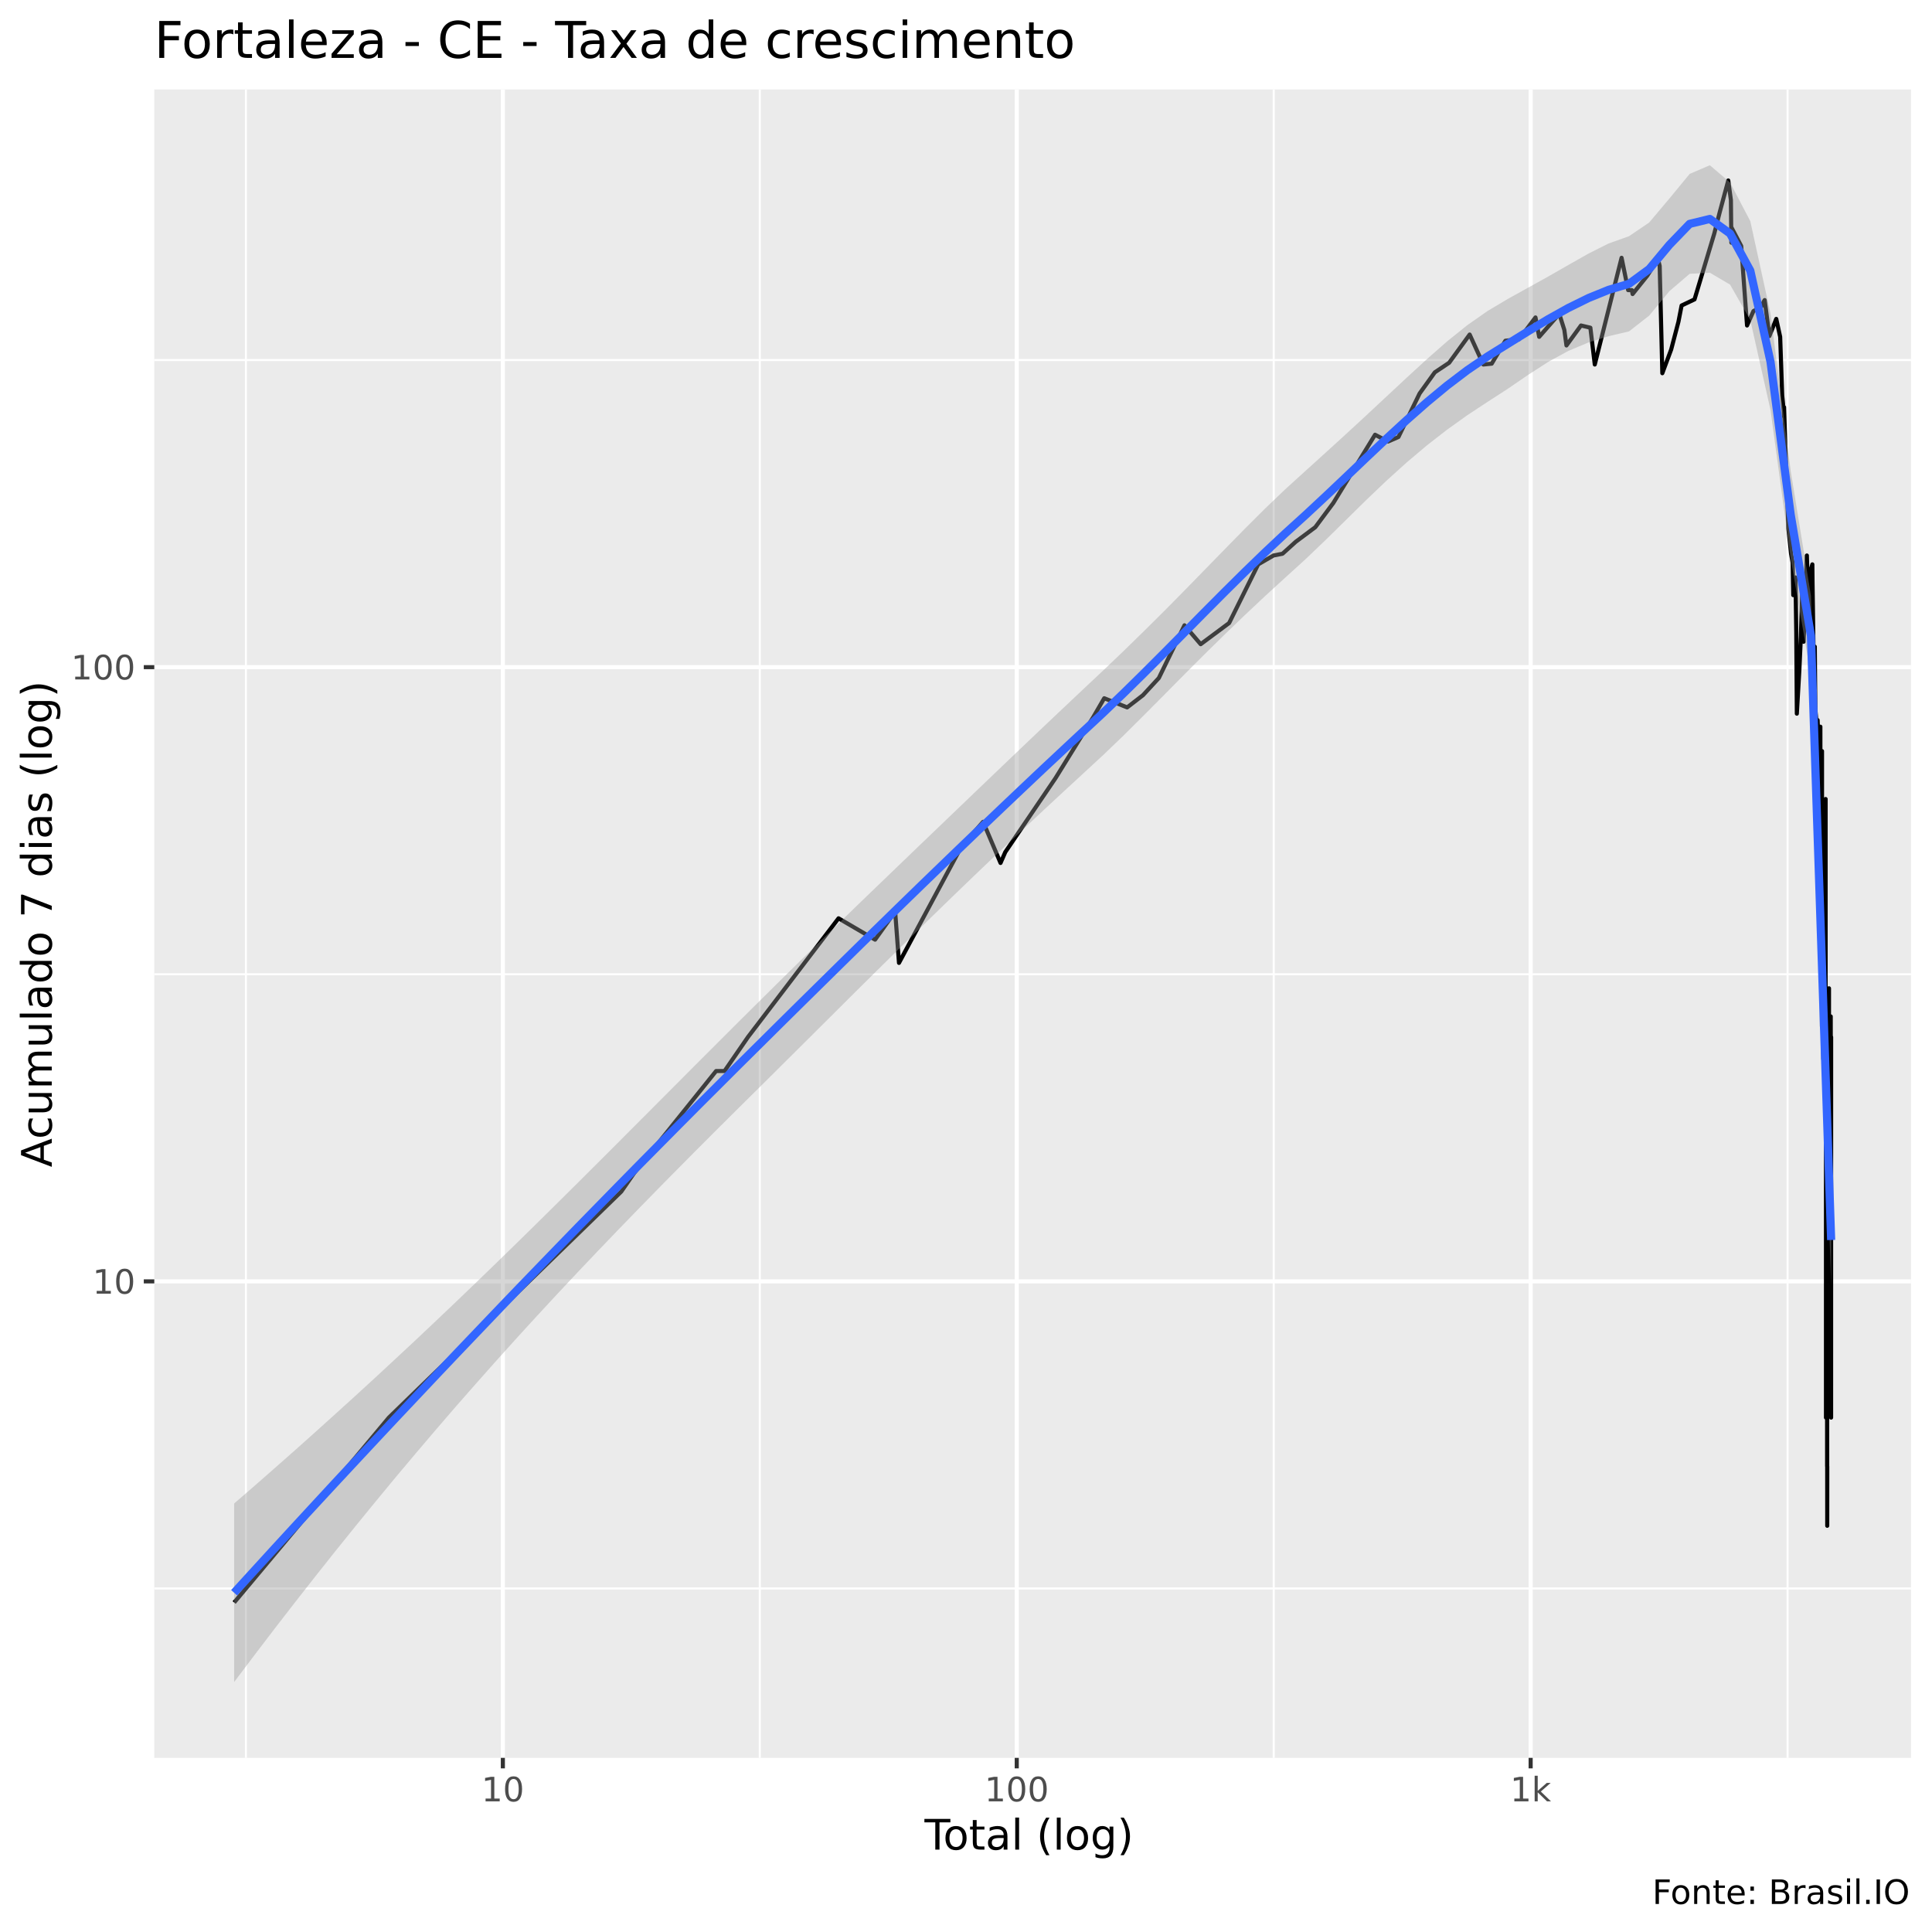
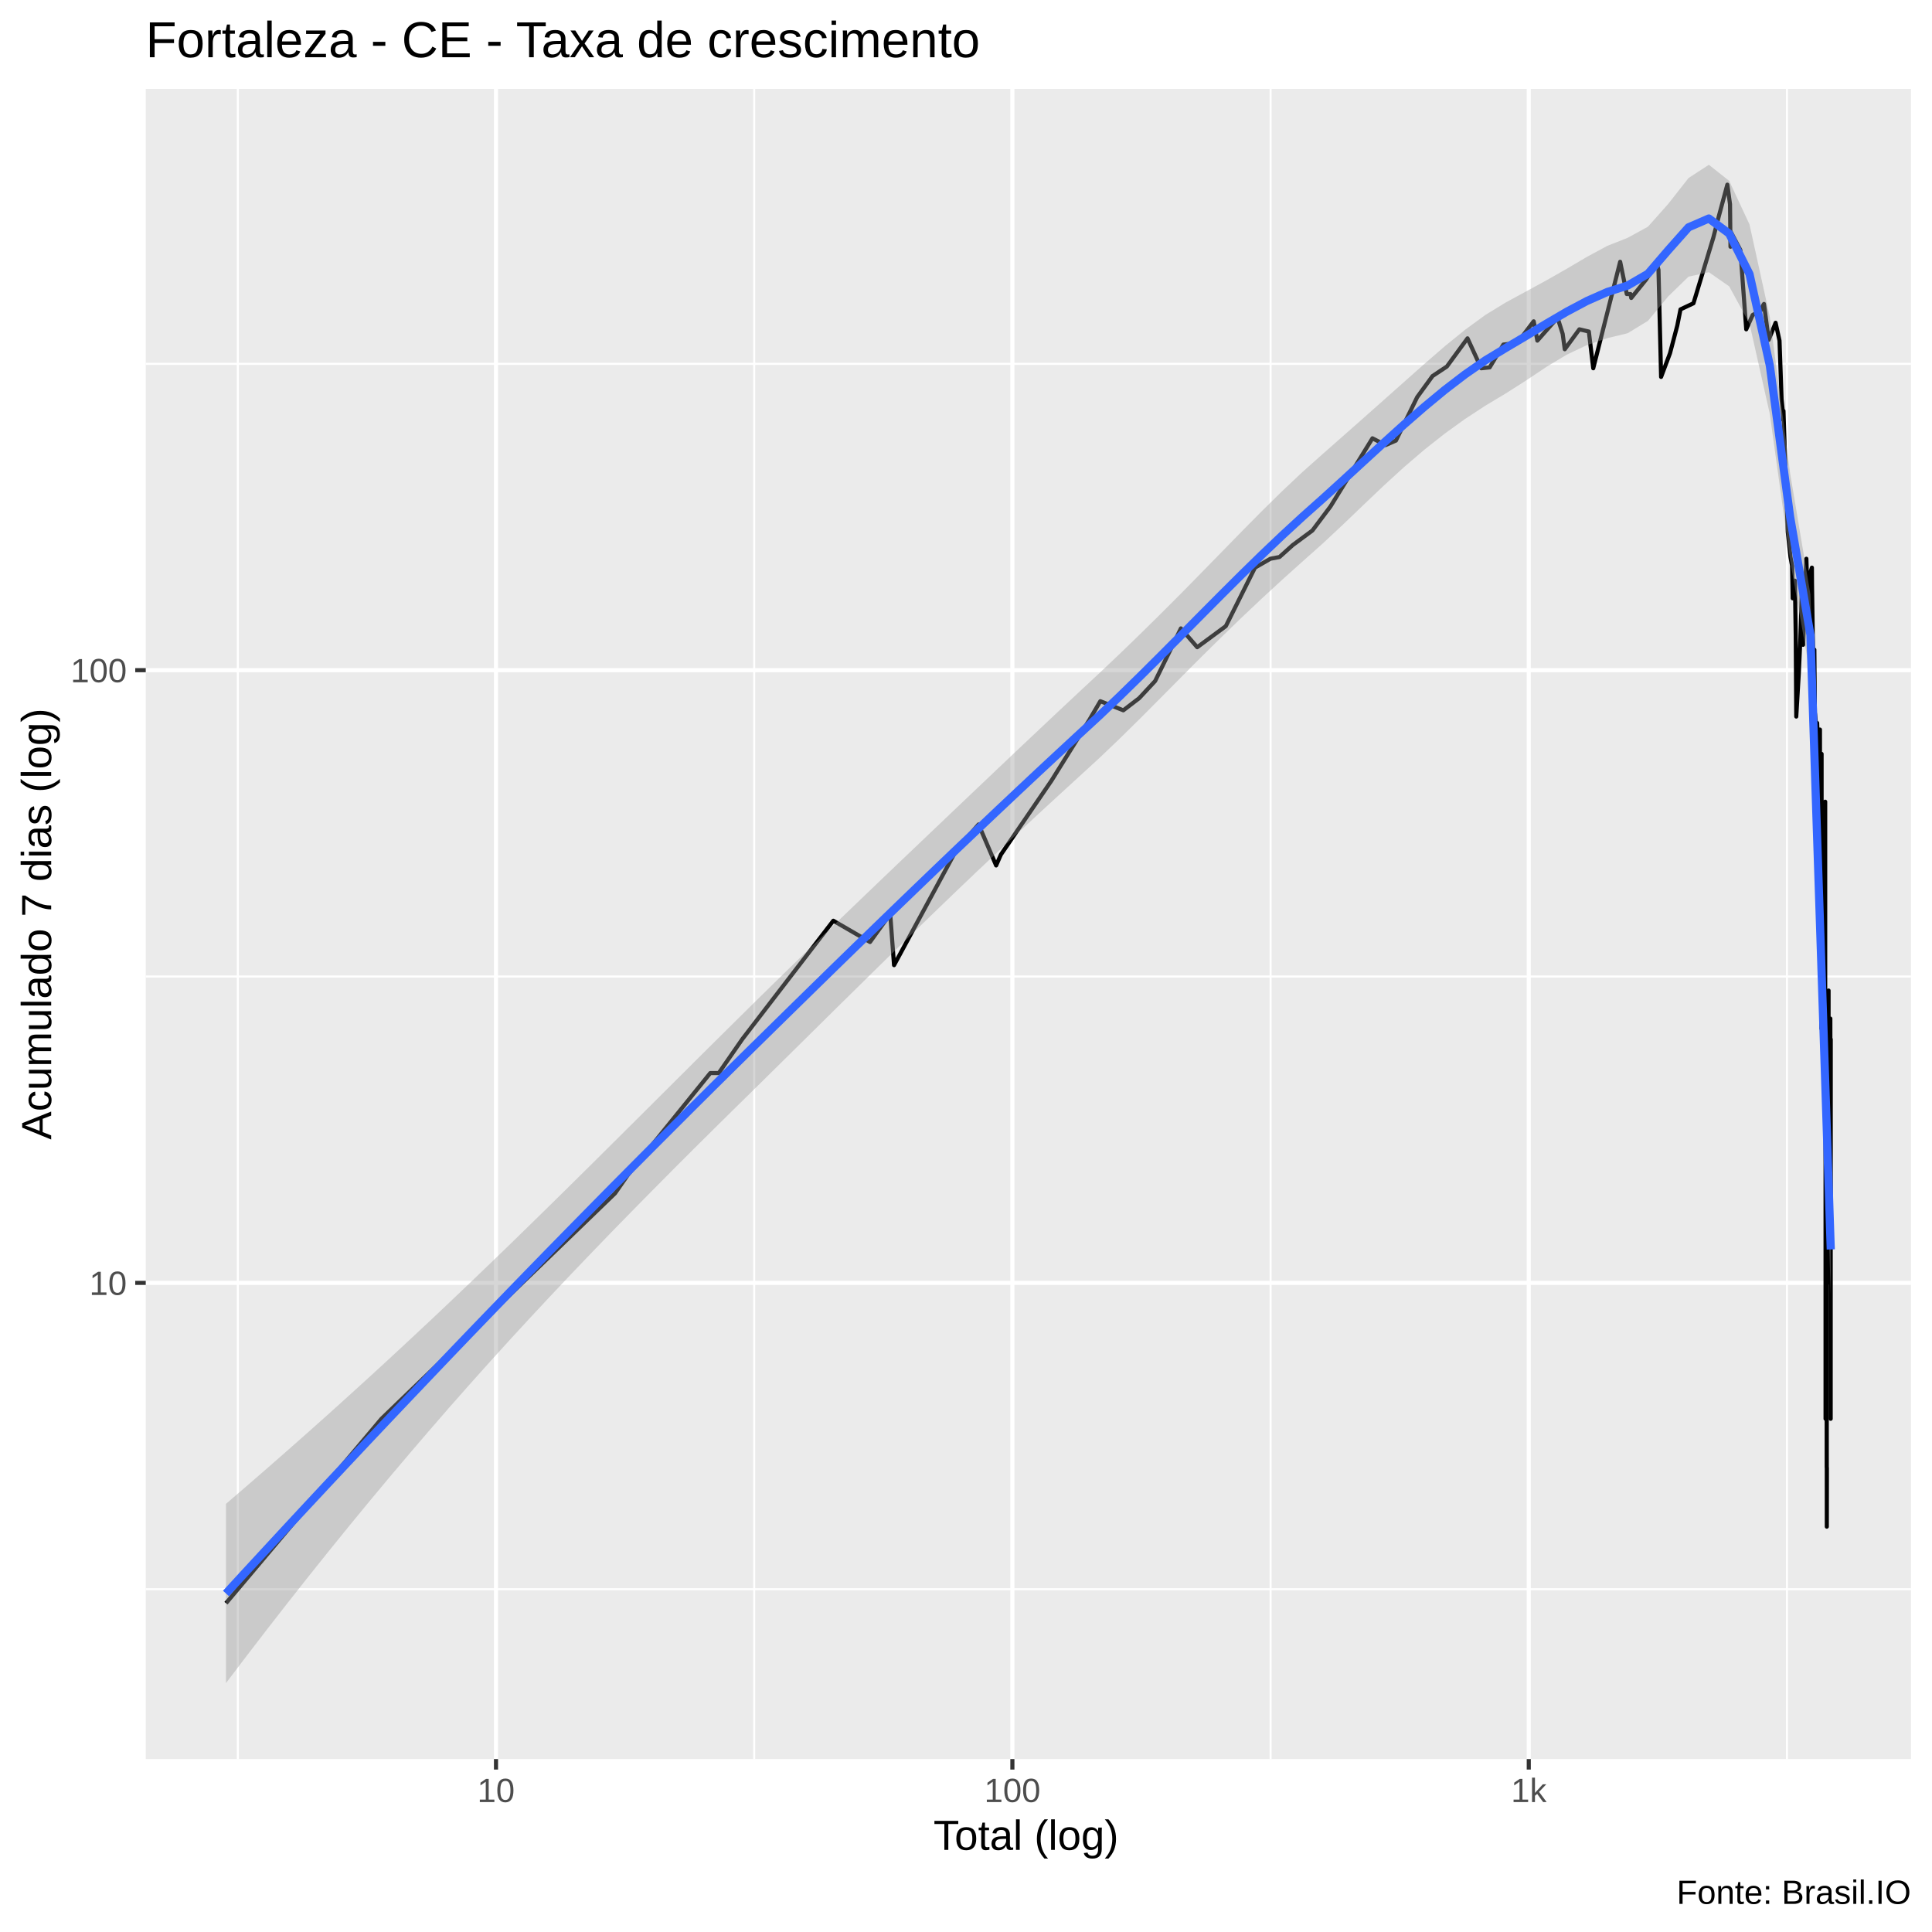
<svg xmlns="http://www.w3.org/2000/svg" viewBox="0 0 504.00 504.00">
  <defs>
    <style type="text/css">
    line, polyline, polygon, path, rect, circle {
      fill: none;
      stroke: #000000;
      stroke-linecap: round;
      stroke-linejoin: round;
      stroke-miterlimit: 10.00;
    }
  </style>
  </defs>
  <rect width="100%" height="100%" style="stroke: none; fill: #FFFFFF;" />
-   <rect x="0" y="0.00" width="504.00" height="504.00" style="stroke-width: 1.07; stroke: #FFFFFF; fill: #FFFFFF;" />
+   <rect x="-0" y="0.00" width="504.00" height="504.00" style="stroke-width: 1.07; stroke: #FFFFFF; fill: #FFFFFF;" />
  <defs>
-     <clipPath id="cpNDAuMjV8NDk4LjUyfDQ1OC41N3wyMy4zMw==">
-       <rect x="40.25" y="23.33" width="458.27" height="435.24" />
+     <clipPath id="cpMzguMDJ8NDk4LjUyfDQ1OC44OHwyMy4xOQ==">
+       <rect x="38.02" y="23.19" width="460.50" height="435.69" />
    </clipPath>
  </defs>
-   <rect x="40.25" y="23.33" width="458.27" height="435.24" style="stroke-width: 1.07; stroke: none; fill: #EBEBEB;" clip-path="url(#cpNDAuMjV8NDk4LjUyfDQ1OC41N3wyMy4zMw==)" />
-   <polyline points="40.25,414.38 498.52,414.38 " style="stroke-width: 0.53; stroke: #FFFFFF; stroke-linecap: butt;" clip-path="url(#cpNDAuMjV8NDk4LjUyfDQ1OC41N3wyMy4zMw==)" />
-   <polyline points="40.25,254.16 498.52,254.16 " style="stroke-width: 0.53; stroke: #FFFFFF; stroke-linecap: butt;" clip-path="url(#cpNDAuMjV8NDk4LjUyfDQ1OC41N3wyMy4zMw==)" />
-   <polyline points="40.25,93.93 498.52,93.93 " style="stroke-width: 0.53; stroke: #FFFFFF; stroke-linecap: butt;" clip-path="url(#cpNDAuMjV8NDk4LjUyfDQ1OC41N3wyMy4zMw==)" />
-   <polyline points="64.15,458.57 64.15,23.33 " style="stroke-width: 0.53; stroke: #FFFFFF; stroke-linecap: butt;" clip-path="url(#cpNDAuMjV8NDk4LjUyfDQ1OC41N3wyMy4zMw==)" />
-   <polyline points="198.21,458.57 198.21,23.33 " style="stroke-width: 0.53; stroke: #FFFFFF; stroke-linecap: butt;" clip-path="url(#cpNDAuMjV8NDk4LjUyfDQ1OC41N3wyMy4zMw==)" />
-   <polyline points="332.27,458.57 332.27,23.33 " style="stroke-width: 0.53; stroke: #FFFFFF; stroke-linecap: butt;" clip-path="url(#cpNDAuMjV8NDk4LjUyfDQ1OC41N3wyMy4zMw==)" />
-   <polyline points="466.32,458.57 466.32,23.33 " style="stroke-width: 0.53; stroke: #FFFFFF; stroke-linecap: butt;" clip-path="url(#cpNDAuMjV8NDk4LjUyfDQ1OC41N3wyMy4zMw==)" />
-   <polyline points="40.25,334.27 498.52,334.27 " style="stroke-width: 1.07; stroke: #FFFFFF; stroke-linecap: butt;" clip-path="url(#cpNDAuMjV8NDk4LjUyfDQ1OC41N3wyMy4zMw==)" />
-   <polyline points="40.25,174.04 498.52,174.04 " style="stroke-width: 1.07; stroke: #FFFFFF; stroke-linecap: butt;" clip-path="url(#cpNDAuMjV8NDk4LjUyfDQ1OC41N3wyMy4zMw==)" />
-   <polyline points="131.18,458.57 131.18,23.33 " style="stroke-width: 1.07; stroke: #FFFFFF; stroke-linecap: butt;" clip-path="url(#cpNDAuMjV8NDk4LjUyfDQ1OC41N3wyMy4zMw==)" />
-   <polyline points="265.24,458.57 265.24,23.33 " style="stroke-width: 1.07; stroke: #FFFFFF; stroke-linecap: butt;" clip-path="url(#cpNDAuMjV8NDk4LjUyfDQ1OC41N3wyMy4zMw==)" />
-   <polyline points="399.30,458.57 399.30,23.33 " style="stroke-width: 1.07; stroke: #FFFFFF; stroke-linecap: butt;" clip-path="url(#cpNDAuMjV8NDk4LjUyfDQ1OC41N3wyMy4zMw==)" />
-   <polyline points="61.08,418.05 61.08,418.05 77.83,398.03 90.83,382.50 90.83,382.50 101.44,369.81 101.44,369.81 162.07,310.85 165.40,306.05 186.81,279.40 189.01,279.40 195.14,270.51 218.75,239.56 218.75,239.56 228.28,245.13 233.52,237.80 234.52,251.19 250.77,220.90 256.46,214.39 261.01,225.12 262.25,222.28 275.37,202.96 285.24,187.01 288.06,182.15 294.04,184.54 298.15,181.37 302.30,176.88 308.99,163.12 313.22,168.05 320.64,162.53 328.22,147.23 332.22,144.91 334.57,144.45 338.01,141.34 343.12,137.53 347.81,131.23 358.71,113.41 362.11,115.18 364.81,114.00 370.33,102.65 374.30,97.13 378.03,94.64 383.39,87.27 386.96,95.09 389.14,94.87 392.71,88.89 396.31,88.48 400.56,82.81 401.52,87.87 406.77,81.88 408.09,86.08 408.64,90.12 412.43,84.91 414.88,85.49 416.03,95.09 423.02,67.25 424.74,75.69 425.71,75.69 425.89,76.71 429.74,71.90 432.51,67.55 432.96,69.38 433.65,97.36 435.96,91.17 437.85,83.95 438.68,79.70 442.05,78.10 447.20,60.94 448.64,55.29 450.85,47.08 451.54,52.20 451.66,63.31 451.68,59.32 454.23,64.17 455.75,84.91 457.42,81.15 459.45,80.06 460.23,78.45 460.23,79.52 460.35,78.28 461.58,87.67 463.37,83.19 464.39,87.87 464.92,103.15 465.34,107.29 465.35,108.63 465.41,106.23 465.84,118.86 466.54,137.94 467.23,144.45 467.65,146.76 467.81,155.25 467.81,153.16 467.83,153.16 468.38,150.63 468.59,164.92 468.74,186.17 469.40,174.74 469.79,166.16 470.11,155.79 470.15,154.20 470.32,166.78 470.51,167.41 471.36,144.91 471.65,155.25 472.20,160.78 472.20,159.64 472.22,149.15 472.79,147.23 472.83,151.63 473.11,170.65 473.43,168.69 473.58,187.01 473.58,186.17 473.60,185.35 474.08,190.45 474.15,205.10 474.16,187.85 474.56,198.86 474.82,192.23 474.87,189.57 474.88,189.57 474.91,219.55 475.29,197.87 475.29,228.08 475.29,267.78 475.31,195.94 475.31,255.54 475.33,260.18 475.40,255.54 475.66,276.31 475.81,253.33 475.89,241.37 475.98,232.77 476.03,229.61 476.12,228.08 476.16,253.33 476.25,208.44 476.25,262.62 476.34,286.04 476.34,369.81 476.36,257.82 476.37,270.51 476.37,301.56 476.37,310.85 476.50,301.56 476.54,321.58 476.56,321.58 476.60,297.34 476.60,297.34 476.64,382.50 476.65,293.37 476.65,334.27 476.65,359.09 476.67,398.03 476.68,382.50 " style="stroke-width: 1.07; stroke-linecap: butt;" clip-path="url(#cpNDAuMjV8NDk4LjUyfDQ1OC41N3wyMy4zMw==)" />
-   <polyline points="476.71,279.40 476.81,334.27 476.81,334.27 476.90,301.56 477.10,257.82 477.11,262.62 477.13,257.82 477.13,260.18 477.13,282.64 477.17,293.37 477.19,270.51 477.30,316.01 477.30,321.58 477.31,321.58 477.31,321.58 477.48,276.31 477.57,293.37 477.58,267.78 477.58,265.15 477.61,286.04 477.68,270.51 477.68,316.01 477.68,369.81 477.69,270.51 " style="stroke-width: 1.07; stroke-linecap: butt;" clip-path="url(#cpNDAuMjV8NDk4LjUyfDQ1OC41N3wyMy4zMw==)" />
-   <polygon points="61.08,392.22 66.36,387.64 71.63,383.02 76.91,378.36 82.18,373.65 87.45,368.90 92.73,364.11 98.00,359.28 103.27,354.39 108.55,349.47 113.82,344.49 119.09,339.48 124.37,334.41 129.64,329.31 134.91,324.17 140.19,318.99 145.46,313.78 150.73,308.55 156.01,303.29 161.28,298.02 166.55,292.73 171.83,287.44 177.10,282.15 182.37,276.86 187.65,271.59 192.92,266.32 198.20,261.08 203.47,255.86 208.74,250.68 214.02,245.52 219.29,240.39 224.56,235.28 229.84,230.19 235.11,225.12 240.38,220.05 245.66,214.99 250.93,209.93 256.20,204.88 261.48,199.83 266.75,194.80 272.02,189.78 277.30,184.78 282.57,179.81 287.84,174.86 293.12,169.82 298.39,164.67 303.67,159.43 308.94,154.10 314.21,148.70 319.49,143.29 324.76,137.91 330.03,132.66 335.31,127.61 340.58,122.82 345.85,118.05 351.13,113.24 356.40,108.38 361.67,103.46 366.95,98.54 372.22,93.70 377.49,89.07 382.77,84.83 388.04,81.14 393.31,78.00 398.59,75.07 403.86,72.15 409.13,69.13 414.41,66.14 419.68,63.50 424.96,61.62 430.23,58.04 435.50,51.78 440.78,45.37 446.05,43.11 451.32,47.61 456.60,57.70 461.87,81.79 467.14,122.86 472.42,155.38 477.69,311.75 477.69,335.21 472.42,176.29 467.14,145.70 461.87,106.94 456.60,83.50 451.32,74.25 446.05,71.14 440.78,71.43 435.50,75.95 430.23,82.33 424.96,86.45 419.68,87.69 414.41,89.33 409.13,91.54 403.86,94.42 398.59,97.83 393.31,101.44 388.04,104.85 382.77,108.32 377.49,112.10 372.22,116.20 366.95,120.65 361.67,125.42 356.40,130.45 351.13,135.64 345.85,140.83 340.58,145.87 335.31,150.66 330.03,155.49 324.76,160.44 319.49,165.51 314.21,170.70 308.94,175.97 303.67,181.30 298.39,186.62 293.12,191.85 287.84,196.92 282.57,201.79 277.30,206.65 272.02,211.55 266.75,216.48 261.48,221.45 256.20,226.47 250.93,231.53 245.66,236.63 240.38,241.77 235.11,246.94 229.84,252.14 224.56,257.36 219.29,262.60 214.02,267.85 208.74,273.10 203.47,278.34 198.20,283.58 192.92,288.80 187.65,294.05 182.37,299.32 177.10,304.63 171.83,309.97 166.55,315.37 161.28,320.81 156.01,326.30 150.73,331.86 145.46,337.48 140.19,343.17 134.91,348.94 129.64,354.79 124.37,360.72 119.09,366.73 113.82,372.84 108.55,379.03 103.27,385.31 98.00,391.69 92.73,398.15 87.45,404.70 82.18,411.34 76.91,418.07 71.63,424.89 66.36,431.80 61.08,438.79 " style="stroke-width: 0.00; stroke: none; fill: #999999; fill-opacity: 0.40;" clip-path="url(#cpNDAuMjV8NDk4LjUyfDQ1OC41N3wyMy4zMw==)" />
-   <polyline points="61.08,392.22 66.36,387.64 71.63,383.02 76.91,378.36 82.18,373.65 87.45,368.90 92.73,364.11 98.00,359.28 103.27,354.39 108.55,349.47 113.82,344.49 119.09,339.48 124.37,334.41 129.64,329.31 134.91,324.17 140.19,318.99 145.46,313.78 150.73,308.55 156.01,303.29 161.28,298.02 166.55,292.73 171.83,287.44 177.10,282.15 182.37,276.86 187.65,271.59 192.92,266.32 198.20,261.08 203.47,255.86 208.74,250.68 214.02,245.52 219.29,240.39 224.56,235.28 229.84,230.19 235.11,225.12 240.38,220.05 245.66,214.99 250.93,209.93 256.20,204.88 261.48,199.83 266.75,194.80 272.02,189.78 277.30,184.78 282.57,179.81 287.84,174.86 293.12,169.82 298.39,164.67 303.67,159.43 308.94,154.10 314.21,148.70 319.49,143.29 324.76,137.91 330.03,132.66 335.31,127.61 340.58,122.82 345.85,118.05 351.13,113.24 356.40,108.38 361.67,103.46 366.95,98.54 372.22,93.70 377.49,89.07 382.77,84.83 388.04,81.14 393.31,78.00 398.59,75.07 403.86,72.15 409.13,69.13 414.41,66.14 419.68,63.50 424.96,61.62 430.23,58.04 435.50,51.78 440.78,45.37 446.05,43.11 451.32,47.61 456.60,57.70 461.87,81.79 467.14,122.86 472.42,155.38 477.69,311.75 " style="stroke-width: 2.13; stroke: none;" clip-path="url(#cpNDAuMjV8NDk4LjUyfDQ1OC41N3wyMy4zMw==)" />
-   <polyline points="477.69,335.21 472.42,176.29 467.14,145.70 461.87,106.94 456.60,83.50 451.32,74.25 446.05,71.14 440.78,71.43 435.50,75.95 430.23,82.33 424.96,86.45 419.68,87.69 414.41,89.33 409.13,91.54 403.86,94.42 398.59,97.83 393.31,101.44 388.04,104.85 382.77,108.32 377.49,112.10 372.22,116.20 366.95,120.65 361.67,125.42 356.40,130.45 351.13,135.64 345.85,140.83 340.58,145.87 335.31,150.66 330.03,155.49 324.76,160.44 319.49,165.51 314.21,170.70 308.94,175.97 303.67,181.30 298.39,186.62 293.12,191.85 287.84,196.92 282.57,201.79 277.30,206.65 272.02,211.55 266.75,216.48 261.48,221.45 256.20,226.47 250.93,231.53 245.66,236.63 240.38,241.77 235.11,246.94 229.84,252.14 224.56,257.36 219.29,262.60 214.02,267.85 208.74,273.10 203.47,278.34 198.20,283.58 192.92,288.80 187.65,294.05 182.37,299.32 177.10,304.63 171.83,309.97 166.55,315.37 161.28,320.81 156.01,326.30 150.73,331.86 145.46,337.48 140.19,343.17 134.91,348.94 129.64,354.79 124.37,360.72 119.09,366.73 113.82,372.84 108.55,379.03 103.27,385.31 98.00,391.69 92.73,398.15 87.45,404.70 82.18,411.34 76.91,418.07 71.63,424.89 66.36,431.80 61.08,438.79 " style="stroke-width: 2.13; stroke: none;" clip-path="url(#cpNDAuMjV8NDk4LjUyfDQ1OC41N3wyMy4zMw==)" />
-   <polyline points="61.08,415.50 66.36,409.72 71.63,403.95 76.91,398.21 82.18,392.50 87.45,386.80 92.73,381.13 98.00,375.48 103.27,369.85 108.55,364.25 113.82,358.66 119.09,353.10 124.37,347.57 129.64,342.05 134.91,336.55 140.19,331.08 145.46,325.63 150.73,320.20 156.01,314.80 161.28,309.41 166.55,304.05 171.83,298.71 177.10,293.39 182.37,288.09 187.65,282.82 192.92,277.56 198.20,272.33 203.47,267.10 208.74,261.89 214.02,256.69 219.29,251.50 224.56,246.32 229.84,241.17 235.11,236.03 240.38,230.91 245.66,225.81 250.93,220.73 256.20,215.67 261.48,210.64 266.75,205.64 272.02,200.66 277.30,195.72 282.57,190.80 287.84,185.89 293.12,180.83 298.39,175.65 303.67,170.37 308.94,165.04 314.21,159.70 319.49,154.40 324.76,149.18 330.03,144.08 335.31,139.13 340.58,134.35 345.85,129.44 351.13,124.44 356.40,119.41 361.67,114.44 366.95,109.59 372.22,104.95 377.49,100.59 382.77,96.58 388.04,92.99 393.31,89.72 398.59,86.45 403.86,83.28 409.13,80.34 414.41,77.74 419.68,75.60 424.96,74.04 430.23,70.19 435.50,63.87 440.78,58.40 446.05,57.12 451.32,60.93 456.60,70.60 461.87,94.36 467.14,134.28 472.42,165.84 477.69,323.48 " style="stroke-width: 2.13; stroke: #3366FF; stroke-linecap: butt;" clip-path="url(#cpNDAuMjV8NDk4LjUyfDQ1OC41N3wyMy4zMw==)" />
+   <rect x="38.02" y="23.19" width="460.50" height="435.69" style="stroke-width: 1.07; stroke: none; fill: #EBEBEB;" clip-path="url(#cpMzguMDJ8NDk4LjUyfDQ1OC44OHwyMy4xOQ==)" />
+   <polyline points="38.02,414.58 498.52,414.58 " style="stroke-width: 0.53; stroke: #FFFFFF; stroke-linecap: butt;" clip-path="url(#cpMzguMDJ8NDk4LjUyfDQ1OC44OHwyMy4xOQ==)" />
+   <polyline points="38.02,254.74 498.52,254.74 " style="stroke-width: 0.53; stroke: #FFFFFF; stroke-linecap: butt;" clip-path="url(#cpMzguMDJ8NDk4LjUyfDQ1OC44OHwyMy4xOQ==)" />
+   <polyline points="38.02,94.91 498.52,94.91 " style="stroke-width: 0.53; stroke: #FFFFFF; stroke-linecap: butt;" clip-path="url(#cpMzguMDJ8NDk4LjUyfDQ1OC44OHwyMy4xOQ==)" />
+   <polyline points="62.04,458.88 62.04,23.19 " style="stroke-width: 0.53; stroke: #FFFFFF; stroke-linecap: butt;" clip-path="url(#cpMzguMDJ8NDk4LjUyfDQ1OC44OHwyMy4xOQ==)" />
+   <polyline points="196.75,458.88 196.75,23.19 " style="stroke-width: 0.53; stroke: #FFFFFF; stroke-linecap: butt;" clip-path="url(#cpMzguMDJ8NDk4LjUyfDQ1OC44OHwyMy4xOQ==)" />
+   <polyline points="331.46,458.88 331.46,23.19 " style="stroke-width: 0.53; stroke: #FFFFFF; stroke-linecap: butt;" clip-path="url(#cpMzguMDJ8NDk4LjUyfDQ1OC44OHwyMy4xOQ==)" />
+   <polyline points="466.17,458.88 466.17,23.19 " style="stroke-width: 0.53; stroke: #FFFFFF; stroke-linecap: butt;" clip-path="url(#cpMzguMDJ8NDk4LjUyfDQ1OC44OHwyMy4xOQ==)" />
+   <polyline points="38.02,334.66 498.52,334.66 " style="stroke-width: 1.07; stroke: #FFFFFF; stroke-linecap: butt;" clip-path="url(#cpMzguMDJ8NDk4LjUyfDQ1OC44OHwyMy4xOQ==)" />
+   <polyline points="38.02,174.83 498.52,174.83 " style="stroke-width: 1.07; stroke: #FFFFFF; stroke-linecap: butt;" clip-path="url(#cpMzguMDJ8NDk4LjUyfDQ1OC44OHwyMy4xOQ==)" />
+   <polyline points="129.39,458.88 129.39,23.19 " style="stroke-width: 1.07; stroke: #FFFFFF; stroke-linecap: butt;" clip-path="url(#cpMzguMDJ8NDk4LjUyfDQ1OC44OHwyMy4xOQ==)" />
+   <polyline points="264.10,458.88 264.10,23.19 " style="stroke-width: 1.07; stroke: #FFFFFF; stroke-linecap: butt;" clip-path="url(#cpMzguMDJ8NDk4LjUyfDQ1OC44OHwyMy4xOQ==)" />
+   <polyline points="398.81,458.88 398.81,23.19 " style="stroke-width: 1.07; stroke: #FFFFFF; stroke-linecap: butt;" clip-path="url(#cpMzguMDJ8NDk4LjUyfDQ1OC44OHwyMy4xOQ==)" />
+   <polyline points="58.95,418.23 58.95,418.23 75.78,398.26 88.84,382.78 88.84,382.78 99.51,370.12 99.51,370.12 160.44,311.30 163.78,306.51 185.29,279.93 187.50,279.93 193.66,271.06 217.39,240.19 217.39,240.19 226.96,245.74 232.23,238.43 233.23,251.78 249.57,221.57 255.28,215.07 259.86,225.77 261.10,222.94 274.28,203.67 284.20,187.76 287.04,182.92 293.04,185.30 297.17,182.14 301.34,177.66 308.06,163.93 312.32,168.84 319.78,163.34 327.39,148.08 331.41,145.76 333.77,145.31 337.23,142.20 342.36,138.40 347.08,132.12 358.03,114.34 361.45,116.11 364.15,114.93 369.70,103.60 373.70,98.10 377.44,95.62 382.83,88.26 386.41,96.07 388.61,95.84 392.19,89.88 395.81,89.47 400.09,83.82 401.05,88.86 406.32,82.89 407.65,87.08 408.20,91.11 412.01,85.91 414.48,86.49 415.63,96.07 422.65,68.29 424.38,76.71 425.35,76.71 425.54,77.73 429.41,72.93 432.18,68.59 432.65,70.42 433.33,98.33 435.65,92.16 437.55,84.95 438.39,80.71 441.77,79.12 446.95,62.00 448.40,56.36 450.61,48.17 451.31,53.28 451.43,64.37 451.45,60.38 454.01,65.22 455.54,85.91 457.22,82.16 459.26,81.07 460.04,79.47 460.04,80.53 460.17,79.29 461.40,88.66 463.20,84.20 464.22,88.86 464.76,104.10 465.17,108.23 465.19,109.58 465.25,107.18 465.68,119.78 466.38,138.81 467.08,145.31 467.50,147.61 467.66,156.08 467.66,153.99 467.68,153.99 468.23,151.47 468.45,165.73 468.59,186.93 469.26,175.52 469.65,166.96 469.98,156.61 470.01,155.03 470.18,167.58 470.37,168.21 471.23,145.76 471.52,156.08 472.07,161.59 472.07,160.46 472.09,150.00 472.67,148.08 472.70,152.47 472.98,171.44 473.31,169.48 473.46,187.76 473.46,186.93 473.48,186.11 473.96,191.19 474.03,205.81 474.04,188.60 474.45,199.58 474.70,192.97 474.75,190.32 474.77,190.32 474.80,220.22 475.18,198.60 475.18,228.73 475.18,268.33 475.20,196.67 475.20,256.12 475.21,260.75 475.29,256.12 475.54,276.84 475.70,253.92 475.78,241.99 475.87,233.41 475.92,230.25 476.02,228.73 476.05,253.92 476.14,209.14 476.14,263.19 476.23,286.55 476.23,370.12 476.25,258.40 476.27,271.06 476.27,302.03 476.27,311.30 476.39,302.03 476.44,322.00 476.45,322.00 476.50,297.83 476.50,297.83 476.53,382.78 476.54,293.86 476.54,334.66 476.54,359.42 476.56,398.26 476.58,382.78 " style="stroke-width: 1.07; stroke-linecap: butt;" clip-path="url(#cpMzguMDJ8NDk4LjUyfDQ1OC44OHwyMy4xOQ==)" />
+   <polyline points="476.61,279.93 476.70,334.66 476.70,334.66 476.79,302.03 476.99,258.40 477.01,263.19 477.02,258.40 477.02,260.75 477.02,283.16 477.07,293.86 477.08,271.06 477.19,316.45 477.19,322.00 477.21,322.00 477.21,322.00 477.38,276.84 477.47,293.86 477.48,268.33 477.48,265.71 477.51,286.55 477.57,271.06 477.57,316.45 477.57,370.12 477.57,370.12 477.59,271.06 " style="stroke-width: 1.07; stroke-linecap: butt;" clip-path="url(#cpMzguMDJ8NDk4LjUyfDQ1OC44OHwyMy4xOQ==)" />
+   <polygon points="58.95,392.31 64.25,387.75 69.55,383.15 74.85,378.51 80.15,373.83 85.45,369.10 90.75,364.32 96.05,359.50 101.35,354.64 106.65,349.72 111.95,344.77 117.24,339.77 122.54,334.72 127.84,329.63 133.14,324.51 138.44,319.34 143.74,314.15 149.04,308.93 154.34,303.69 159.64,298.42 164.94,293.15 170.24,287.88 175.54,282.60 180.83,277.32 186.13,272.06 191.43,266.81 196.73,261.57 202.03,256.37 207.33,251.20 212.63,246.06 217.93,240.94 223.23,235.85 228.53,230.77 233.83,225.70 239.13,220.65 244.43,215.60 249.72,210.56 255.02,205.52 260.32,200.49 265.62,195.46 270.92,190.46 276.22,185.47 281.52,180.51 286.82,175.57 292.12,170.55 297.42,165.42 302.72,160.20 308.02,154.90 313.31,149.51 318.61,144.09 323.91,138.66 329.21,133.30 334.51,128.09 339.81,123.10 345.11,118.38 350.41,113.71 355.71,109.03 361.01,104.33 366.31,99.61 371.61,94.91 376.90,90.33 382.20,86.02 387.50,82.15 392.80,78.91 398.10,76.03 403.40,73.14 408.70,70.12 414.00,67.00 419.30,64.14 424.60,62.04 429.90,59.14 435.20,53.18 440.49,46.44 445.79,42.99 451.09,47.18 456.39,58.55 461.69,82.67 466.99,123.46 472.29,155.10 477.59,314.38 477.59,337.49 472.29,176.22 466.99,146.23 461.69,107.99 456.39,84.41 451.09,74.70 445.79,71.01 440.49,72.17 435.20,77.31 429.90,83.70 424.60,86.93 419.30,88.21 414.00,90.02 408.70,92.53 403.40,95.72 398.10,99.26 392.80,102.64 387.50,105.82 382.20,109.29 376.90,113.11 371.61,117.28 366.31,121.82 361.01,126.66 355.71,131.70 350.41,136.78 345.11,141.74 339.81,146.46 334.51,151.22 329.21,156.10 323.91,161.10 318.61,166.23 313.31,171.46 308.02,176.77 302.72,182.12 297.42,187.44 292.12,192.66 286.82,197.72 281.52,202.58 276.22,207.43 270.92,212.31 265.62,217.23 260.32,222.19 255.02,227.19 249.72,232.24 244.43,237.33 239.13,242.45 233.83,247.61 228.53,252.80 223.23,258.02 217.93,263.24 212.63,268.48 207.33,273.71 202.03,278.94 196.73,284.17 191.43,289.38 186.13,294.61 180.83,299.87 175.54,305.16 170.24,310.50 164.94,315.88 159.64,321.30 154.34,326.79 149.04,332.33 143.74,337.94 138.44,343.62 133.14,349.37 127.84,355.21 122.54,361.13 117.24,367.13 111.95,373.23 106.65,379.41 101.35,385.68 96.05,392.04 90.75,398.49 85.45,405.04 80.15,411.67 74.85,418.39 69.55,425.20 64.25,432.09 58.95,439.07 " style="stroke-width: 0.00; stroke: none; fill: #999999; fill-opacity: 0.40;" clip-path="url(#cpMzguMDJ8NDk4LjUyfDQ1OC44OHwyMy4xOQ==)" />
+   <polyline points="58.95,392.31 64.25,387.75 69.55,383.15 74.85,378.51 80.15,373.83 85.45,369.10 90.75,364.32 96.05,359.50 101.35,354.64 106.65,349.72 111.95,344.77 117.24,339.77 122.54,334.72 127.84,329.63 133.14,324.51 138.44,319.34 143.74,314.15 149.04,308.93 154.34,303.69 159.64,298.42 164.94,293.15 170.24,287.88 175.54,282.60 180.83,277.32 186.13,272.06 191.43,266.81 196.73,261.57 202.03,256.37 207.33,251.20 212.63,246.06 217.93,240.94 223.23,235.85 228.53,230.77 233.83,225.70 239.13,220.65 244.43,215.60 249.72,210.56 255.02,205.52 260.32,200.49 265.62,195.46 270.92,190.46 276.22,185.47 281.52,180.51 286.82,175.57 292.12,170.55 297.42,165.42 302.72,160.20 308.02,154.90 313.31,149.51 318.61,144.09 323.91,138.66 329.21,133.30 334.51,128.09 339.81,123.10 345.11,118.38 350.41,113.71 355.71,109.03 361.01,104.33 366.31,99.61 371.61,94.91 376.90,90.33 382.20,86.02 387.50,82.15 392.80,78.91 398.10,76.03 403.40,73.14 408.70,70.12 414.00,67.00 419.30,64.14 424.60,62.04 429.90,59.14 435.20,53.18 440.49,46.44 445.79,42.99 451.09,47.18 456.39,58.55 461.69,82.67 466.99,123.46 472.29,155.10 477.59,314.38 " style="stroke-width: 2.13; stroke: none;" clip-path="url(#cpMzguMDJ8NDk4LjUyfDQ1OC44OHwyMy4xOQ==)" />
+   <polyline points="477.59,337.49 472.29,176.22 466.99,146.23 461.69,107.99 456.39,84.41 451.09,74.70 445.79,71.01 440.49,72.17 435.20,77.31 429.90,83.70 424.60,86.93 419.30,88.21 414.00,90.02 408.70,92.53 403.40,95.72 398.10,99.26 392.80,102.64 387.50,105.82 382.20,109.29 376.90,113.11 371.61,117.28 366.31,121.82 361.01,126.66 355.71,131.70 350.41,136.78 345.11,141.74 339.81,146.46 334.51,151.22 329.21,156.10 323.91,161.10 318.61,166.23 313.31,171.46 308.02,176.77 302.72,182.12 297.42,187.44 292.12,192.66 286.82,197.72 281.52,202.58 276.22,207.43 270.92,212.31 265.62,217.23 260.32,222.19 255.02,227.19 249.72,232.24 244.43,237.33 239.13,242.45 233.83,247.61 228.53,252.80 223.23,258.02 217.93,263.24 212.63,268.48 207.33,273.71 202.03,278.94 196.73,284.17 191.43,289.38 186.13,294.61 180.83,299.87 175.54,305.16 170.24,310.50 164.94,315.88 159.64,321.30 154.34,326.79 149.04,332.33 143.74,337.94 138.44,343.62 133.14,349.37 127.84,355.21 122.54,361.13 117.24,367.13 111.95,373.23 106.65,379.41 101.35,385.68 96.05,392.04 90.75,398.49 85.45,405.04 80.15,411.67 74.85,418.39 69.55,425.20 64.25,432.09 58.95,439.07 " style="stroke-width: 2.13; stroke: none;" clip-path="url(#cpMzguMDJ8NDk4LjUyfDQ1OC44OHwyMy4xOQ==)" />
+   <polyline points="58.95,415.69 64.25,409.92 69.55,404.18 74.85,398.45 80.15,392.75 85.45,387.07 90.75,381.41 96.05,375.77 101.35,370.16 106.65,364.57 111.95,359.00 117.24,353.45 122.54,347.92 127.84,342.42 133.14,336.94 138.44,331.48 143.74,326.04 149.04,320.63 154.34,315.24 159.64,309.86 164.94,304.52 170.24,299.19 175.54,293.88 180.83,288.60 186.13,283.33 191.43,278.09 196.73,272.87 202.03,267.66 207.33,262.46 212.63,257.27 217.93,252.09 223.23,246.93 228.53,241.79 233.83,236.66 239.13,231.55 244.43,226.46 249.72,221.40 255.02,216.36 260.32,211.34 265.62,206.35 270.92,201.38 276.22,196.45 281.52,191.54 286.82,186.65 292.12,181.61 297.42,176.43 302.72,171.16 308.02,165.83 313.31,160.49 318.61,155.16 323.91,149.88 329.21,144.70 334.51,139.66 339.81,134.78 345.11,130.06 350.41,125.24 355.71,120.36 361.01,115.50 366.31,110.71 371.61,106.10 376.90,101.72 382.20,97.66 387.50,93.99 392.80,90.78 398.10,87.64 403.40,84.43 408.70,81.33 414.00,78.51 419.30,76.17 424.60,74.49 429.90,71.42 435.20,65.25 440.49,59.30 445.79,57.00 451.09,60.94 456.39,71.48 461.69,95.33 466.99,134.85 472.29,165.66 477.59,325.94 " style="stroke-width: 2.13; stroke: #3366FF; stroke-linecap: butt;" clip-path="url(#cpMzguMDJ8NDk4LjUyfDQ1OC44OHwyMy4xOQ==)" />
  <defs>
    <clipPath id="cpMC4wMHw1MDQuMDB8NTA0LjAwfDAuMDA=">
      <rect x="0.00" y="0.00" width="504.00" height="504.00" />
    </clipPath>
  </defs>
  <g clip-path="url(#cpMC4wMHw1MDQuMDB8NTA0LjAwfDAuMDA=)">
-     <text x="24.13" y="337.48" style="font-size: 8.80px; fill: #4D4D4D; font-family: DejaVu Sans;" textLength="11.20px" lengthAdjust="spacingAndGlyphs">10</text>
+     <text x="23.30" y="337.81" style="font-size: 8.80px; fill: #4D4D4D; font-family: Arial;" textLength="9.79px" lengthAdjust="spacingAndGlyphs">10</text>
  </g>
  <g clip-path="url(#cpMC4wMHw1MDQuMDB8NTA0LjAwfDAuMDA=)">
-     <text x="18.53" y="177.25" style="font-size: 8.80px; fill: #4D4D4D; font-family: DejaVu Sans;" textLength="16.80px" lengthAdjust="spacingAndGlyphs">100</text>
+     <text x="18.41" y="177.98" style="font-size: 8.80px; fill: #4D4D4D; font-family: Arial;" textLength="14.68px" lengthAdjust="spacingAndGlyphs">100</text>
  </g>
-   <polyline points="37.51,334.27 40.25,334.27 " style="stroke-width: 1.07; stroke: #333333; stroke-linecap: butt;" clip-path="url(#cpMC4wMHw1MDQuMDB8NTA0LjAwfDAuMDA=)" />
-   <polyline points="37.51,174.04 40.25,174.04 " style="stroke-width: 1.07; stroke: #333333; stroke-linecap: butt;" clip-path="url(#cpMC4wMHw1MDQuMDB8NTA0LjAwfDAuMDA=)" />
-   <polyline points="131.18,461.31 131.18,458.57 " style="stroke-width: 1.07; stroke: #333333; stroke-linecap: butt;" clip-path="url(#cpMC4wMHw1MDQuMDB8NTA0LjAwfDAuMDA=)" />
-   <polyline points="265.24,461.31 265.24,458.57 " style="stroke-width: 1.07; stroke: #333333; stroke-linecap: butt;" clip-path="url(#cpMC4wMHw1MDQuMDB8NTA0LjAwfDAuMDA=)" />
-   <polyline points="399.30,461.31 399.30,458.57 " style="stroke-width: 1.07; stroke: #333333; stroke-linecap: butt;" clip-path="url(#cpMC4wMHw1MDQuMDB8NTA0LjAwfDAuMDA=)" />
+   <polyline points="35.28,334.66 38.02,334.66 " style="stroke-width: 1.07; stroke: #333333; stroke-linecap: butt;" clip-path="url(#cpMC4wMHw1MDQuMDB8NTA0LjAwfDAuMDA=)" />
+   <polyline points="35.28,174.83 38.02,174.83 " style="stroke-width: 1.07; stroke: #333333; stroke-linecap: butt;" clip-path="url(#cpMC4wMHw1MDQuMDB8NTA0LjAwfDAuMDA=)" />
+   <polyline points="129.39,461.62 129.39,458.88 " style="stroke-width: 1.07; stroke: #333333; stroke-linecap: butt;" clip-path="url(#cpMC4wMHw1MDQuMDB8NTA0LjAwfDAuMDA=)" />
+   <polyline points="264.10,461.62 264.10,458.88 " style="stroke-width: 1.07; stroke: #333333; stroke-linecap: butt;" clip-path="url(#cpMC4wMHw1MDQuMDB8NTA0LjAwfDAuMDA=)" />
+   <polyline points="398.81,461.62 398.81,458.88 " style="stroke-width: 1.07; stroke: #333333; stroke-linecap: butt;" clip-path="url(#cpMC4wMHw1MDQuMDB8NTA0LjAwfDAuMDA=)" />
  <g clip-path="url(#cpMC4wMHw1MDQuMDB8NTA0LjAwfDAuMDA=)">
-     <text x="125.58" y="469.92" style="font-size: 8.80px; fill: #4D4D4D; font-family: DejaVu Sans;" textLength="11.20px" lengthAdjust="spacingAndGlyphs">10</text>
+     <text x="124.50" y="470.11" style="font-size: 8.80px; fill: #4D4D4D; font-family: Arial;" textLength="9.79px" lengthAdjust="spacingAndGlyphs">10</text>
  </g>
  <g clip-path="url(#cpMC4wMHw1MDQuMDB8NTA0LjAwfDAuMDA=)">
-     <text x="256.84" y="469.92" style="font-size: 8.80px; fill: #4D4D4D; font-family: DejaVu Sans;" textLength="16.80px" lengthAdjust="spacingAndGlyphs">100</text>
+     <text x="256.76" y="470.11" style="font-size: 8.80px; fill: #4D4D4D; font-family: Arial;" textLength="14.68px" lengthAdjust="spacingAndGlyphs">100</text>
  </g>
  <g clip-path="url(#cpMC4wMHw1MDQuMDB8NTA0LjAwfDAuMDA=)">
-     <text x="393.95" y="469.92" style="font-size: 8.80px; fill: #4D4D4D; font-family: DejaVu Sans;" textLength="10.69px" lengthAdjust="spacingAndGlyphs">1k</text>
+     <text x="394.17" y="470.11" style="font-size: 8.80px; fill: #4D4D4D; font-family: Arial;" textLength="9.29px" lengthAdjust="spacingAndGlyphs">1k</text>
  </g>
  <g clip-path="url(#cpMC4wMHw1MDQuMDB8NTA0LjAwfDAuMDA=)">
-     <text x="241.18" y="482.51" style="font-size: 11.00px; font-family: DejaVu Sans;" textLength="56.41px" lengthAdjust="spacingAndGlyphs">Total (log)</text>
+     <text x="243.51" y="482.57" style="font-size: 11.00px; font-family: Arial;" textLength="49.52px" lengthAdjust="spacingAndGlyphs">Total (log)</text>
  </g>
  <g clip-path="url(#cpMC4wMHw1MDQuMDB8NTA0LjAwfDAuMDA=)">
-     <text transform="translate(13.50,304.49) rotate(-90)" style="font-size: 11.00px; font-family: DejaVu Sans;" textLength="127.09px" lengthAdjust="spacingAndGlyphs">Acumulado 7 dias (log)</text>
+     <text transform="translate(13.35,297.28) rotate(-90)" style="font-size: 11.00px; font-family: Arial;" textLength="112.50px" lengthAdjust="spacingAndGlyphs">Acumulado 7 dias (log)</text>
  </g>
  <g clip-path="url(#cpMC4wMHw1MDQuMDB8NTA0LjAwfDAuMDA=)">
-     <text x="40.25" y="15.10" style="font-size: 13.20px; font-family: DejaVu Sans;" textLength="243.18px" lengthAdjust="spacingAndGlyphs">Fortaleza - CE - Taxa de crescimento</text>
+     <text x="38.02" y="14.93" style="font-size: 13.20px; font-family: Arial;" textLength="219.34px" lengthAdjust="spacingAndGlyphs">Fortaleza - CE - Taxa de crescimento</text>
  </g>
  <g clip-path="url(#cpMC4wMHw1MDQuMDB8NTA0LjAwfDAuMDA=)">
-     <text x="431.03" y="496.69" style="font-size: 8.80px; font-family: DejaVu Sans;" textLength="67.49px" lengthAdjust="spacingAndGlyphs">Fonte: Brasil.IO</text>
+     <text x="437.39" y="496.67" style="font-size: 8.80px; font-family: Arial;" textLength="61.13px" lengthAdjust="spacingAndGlyphs">Fonte: Brasil.IO</text>
  </g>
</svg>
